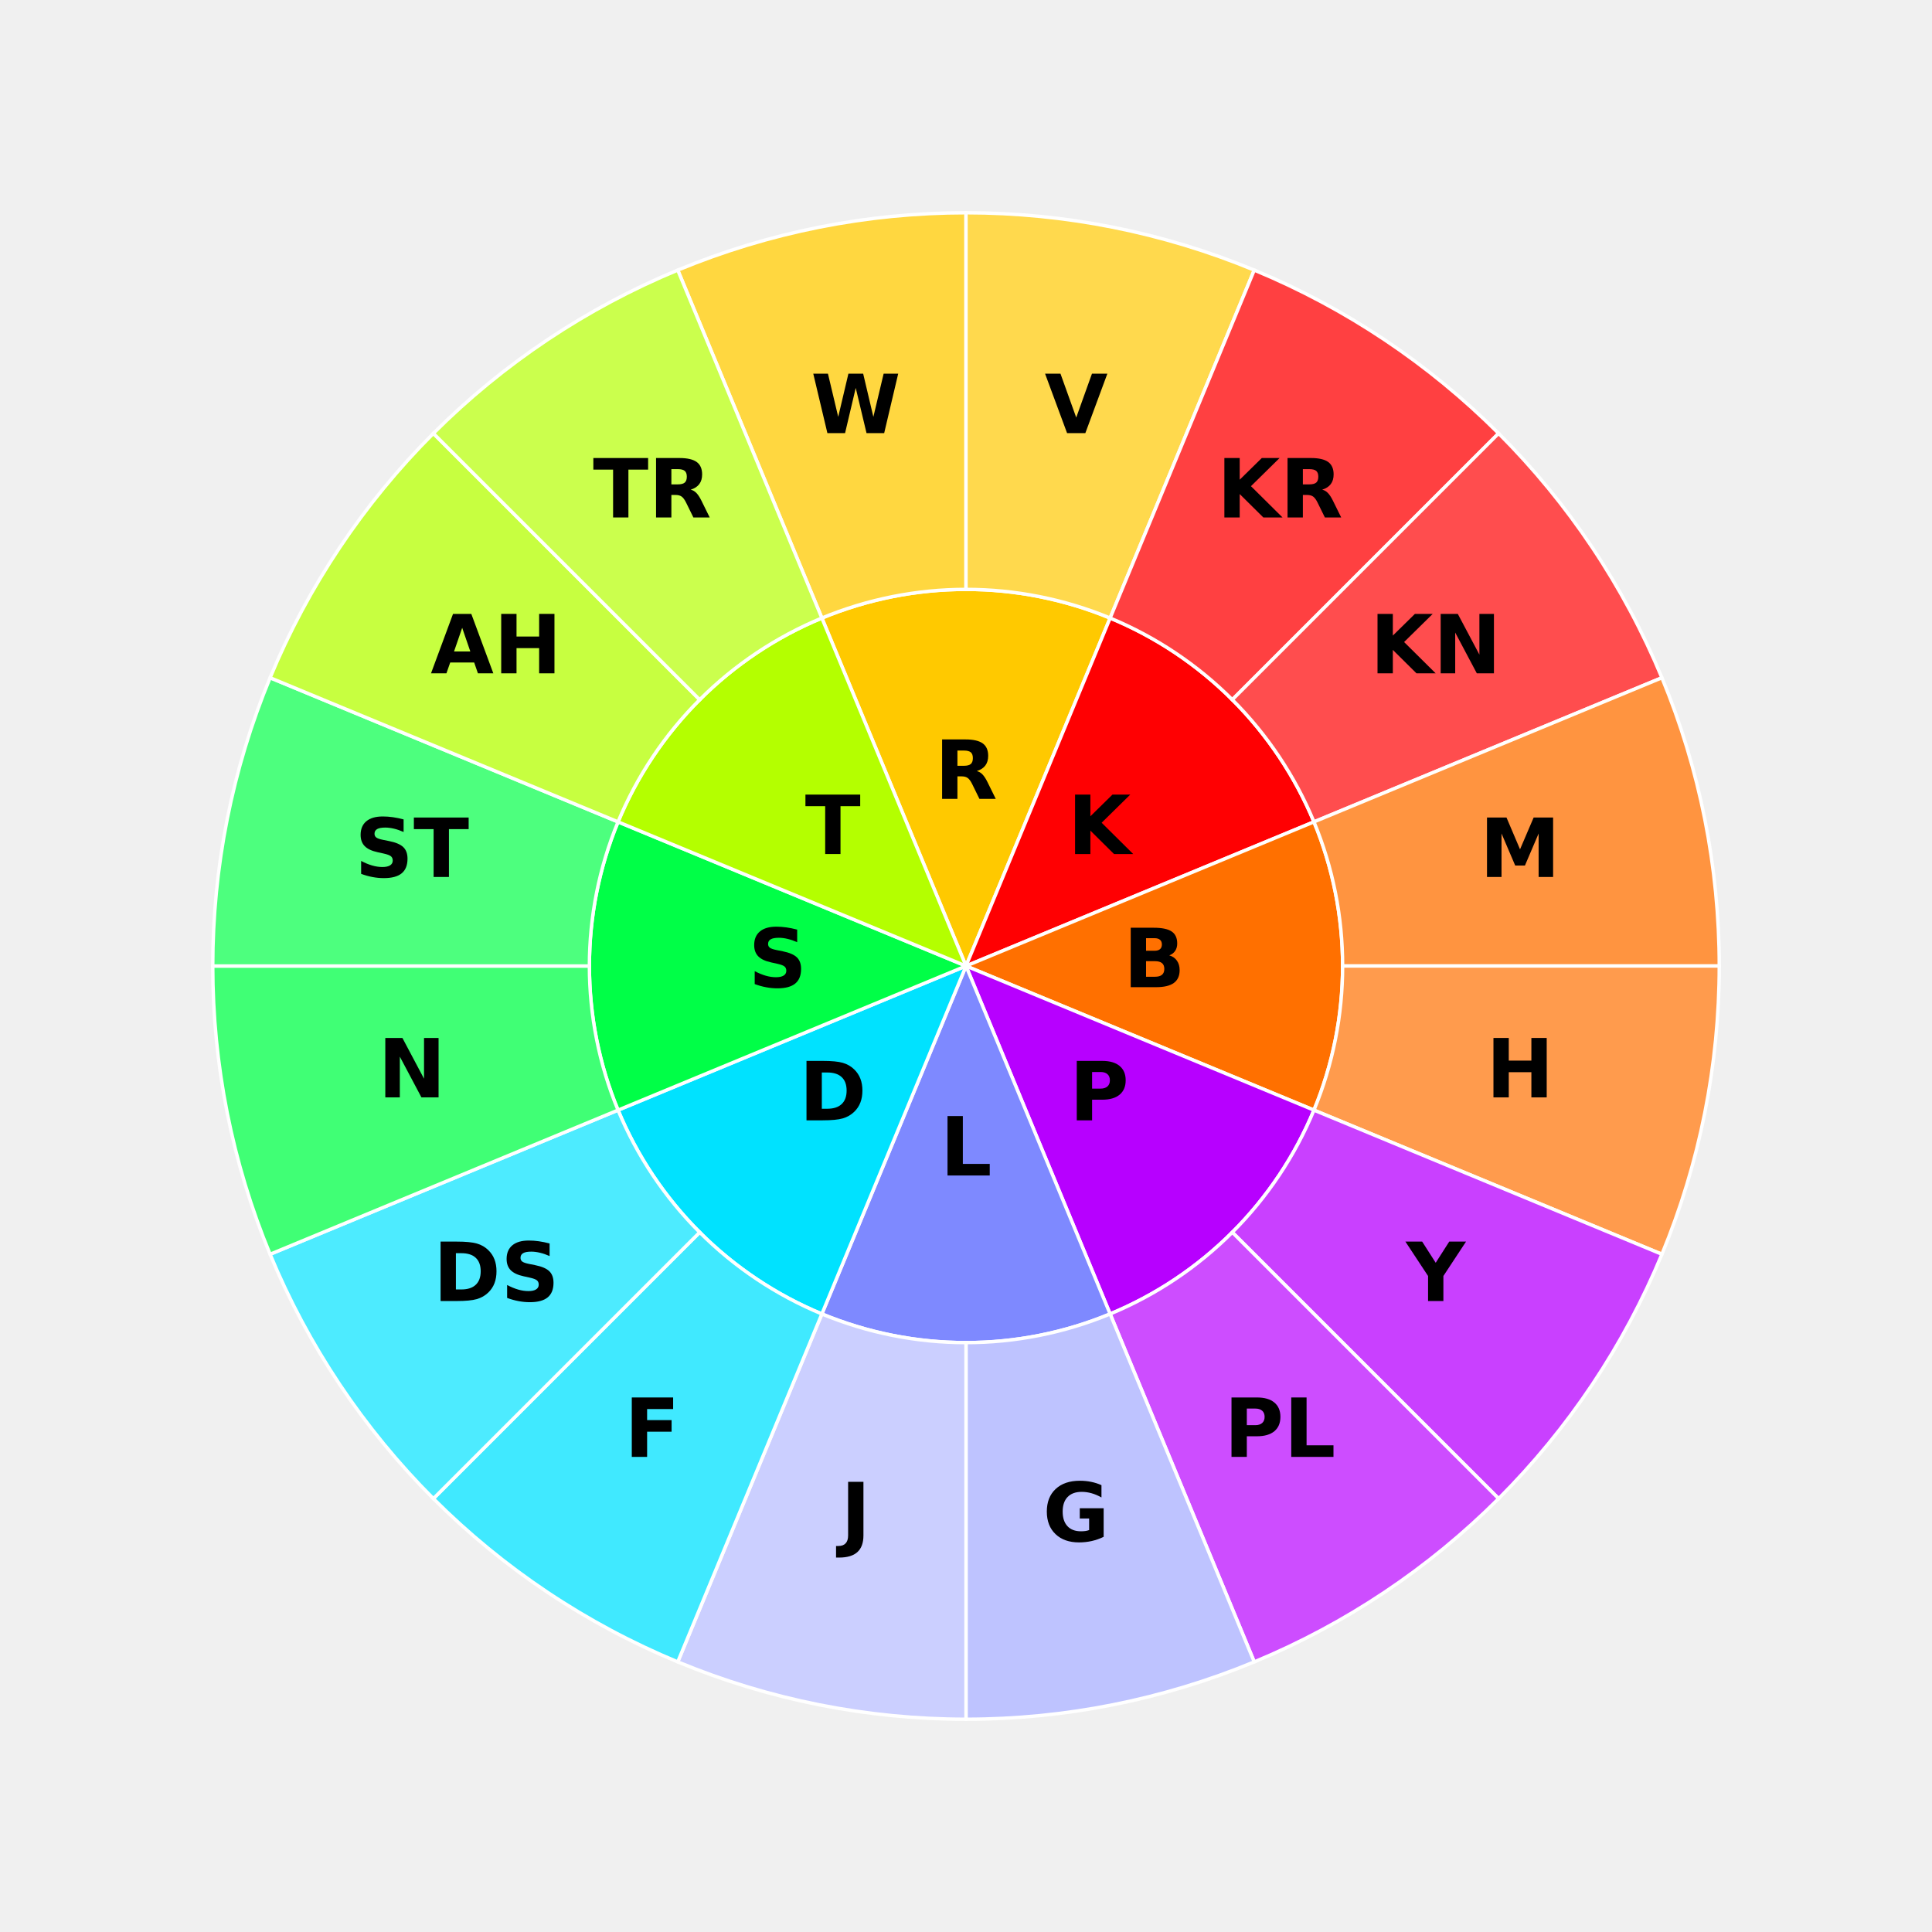
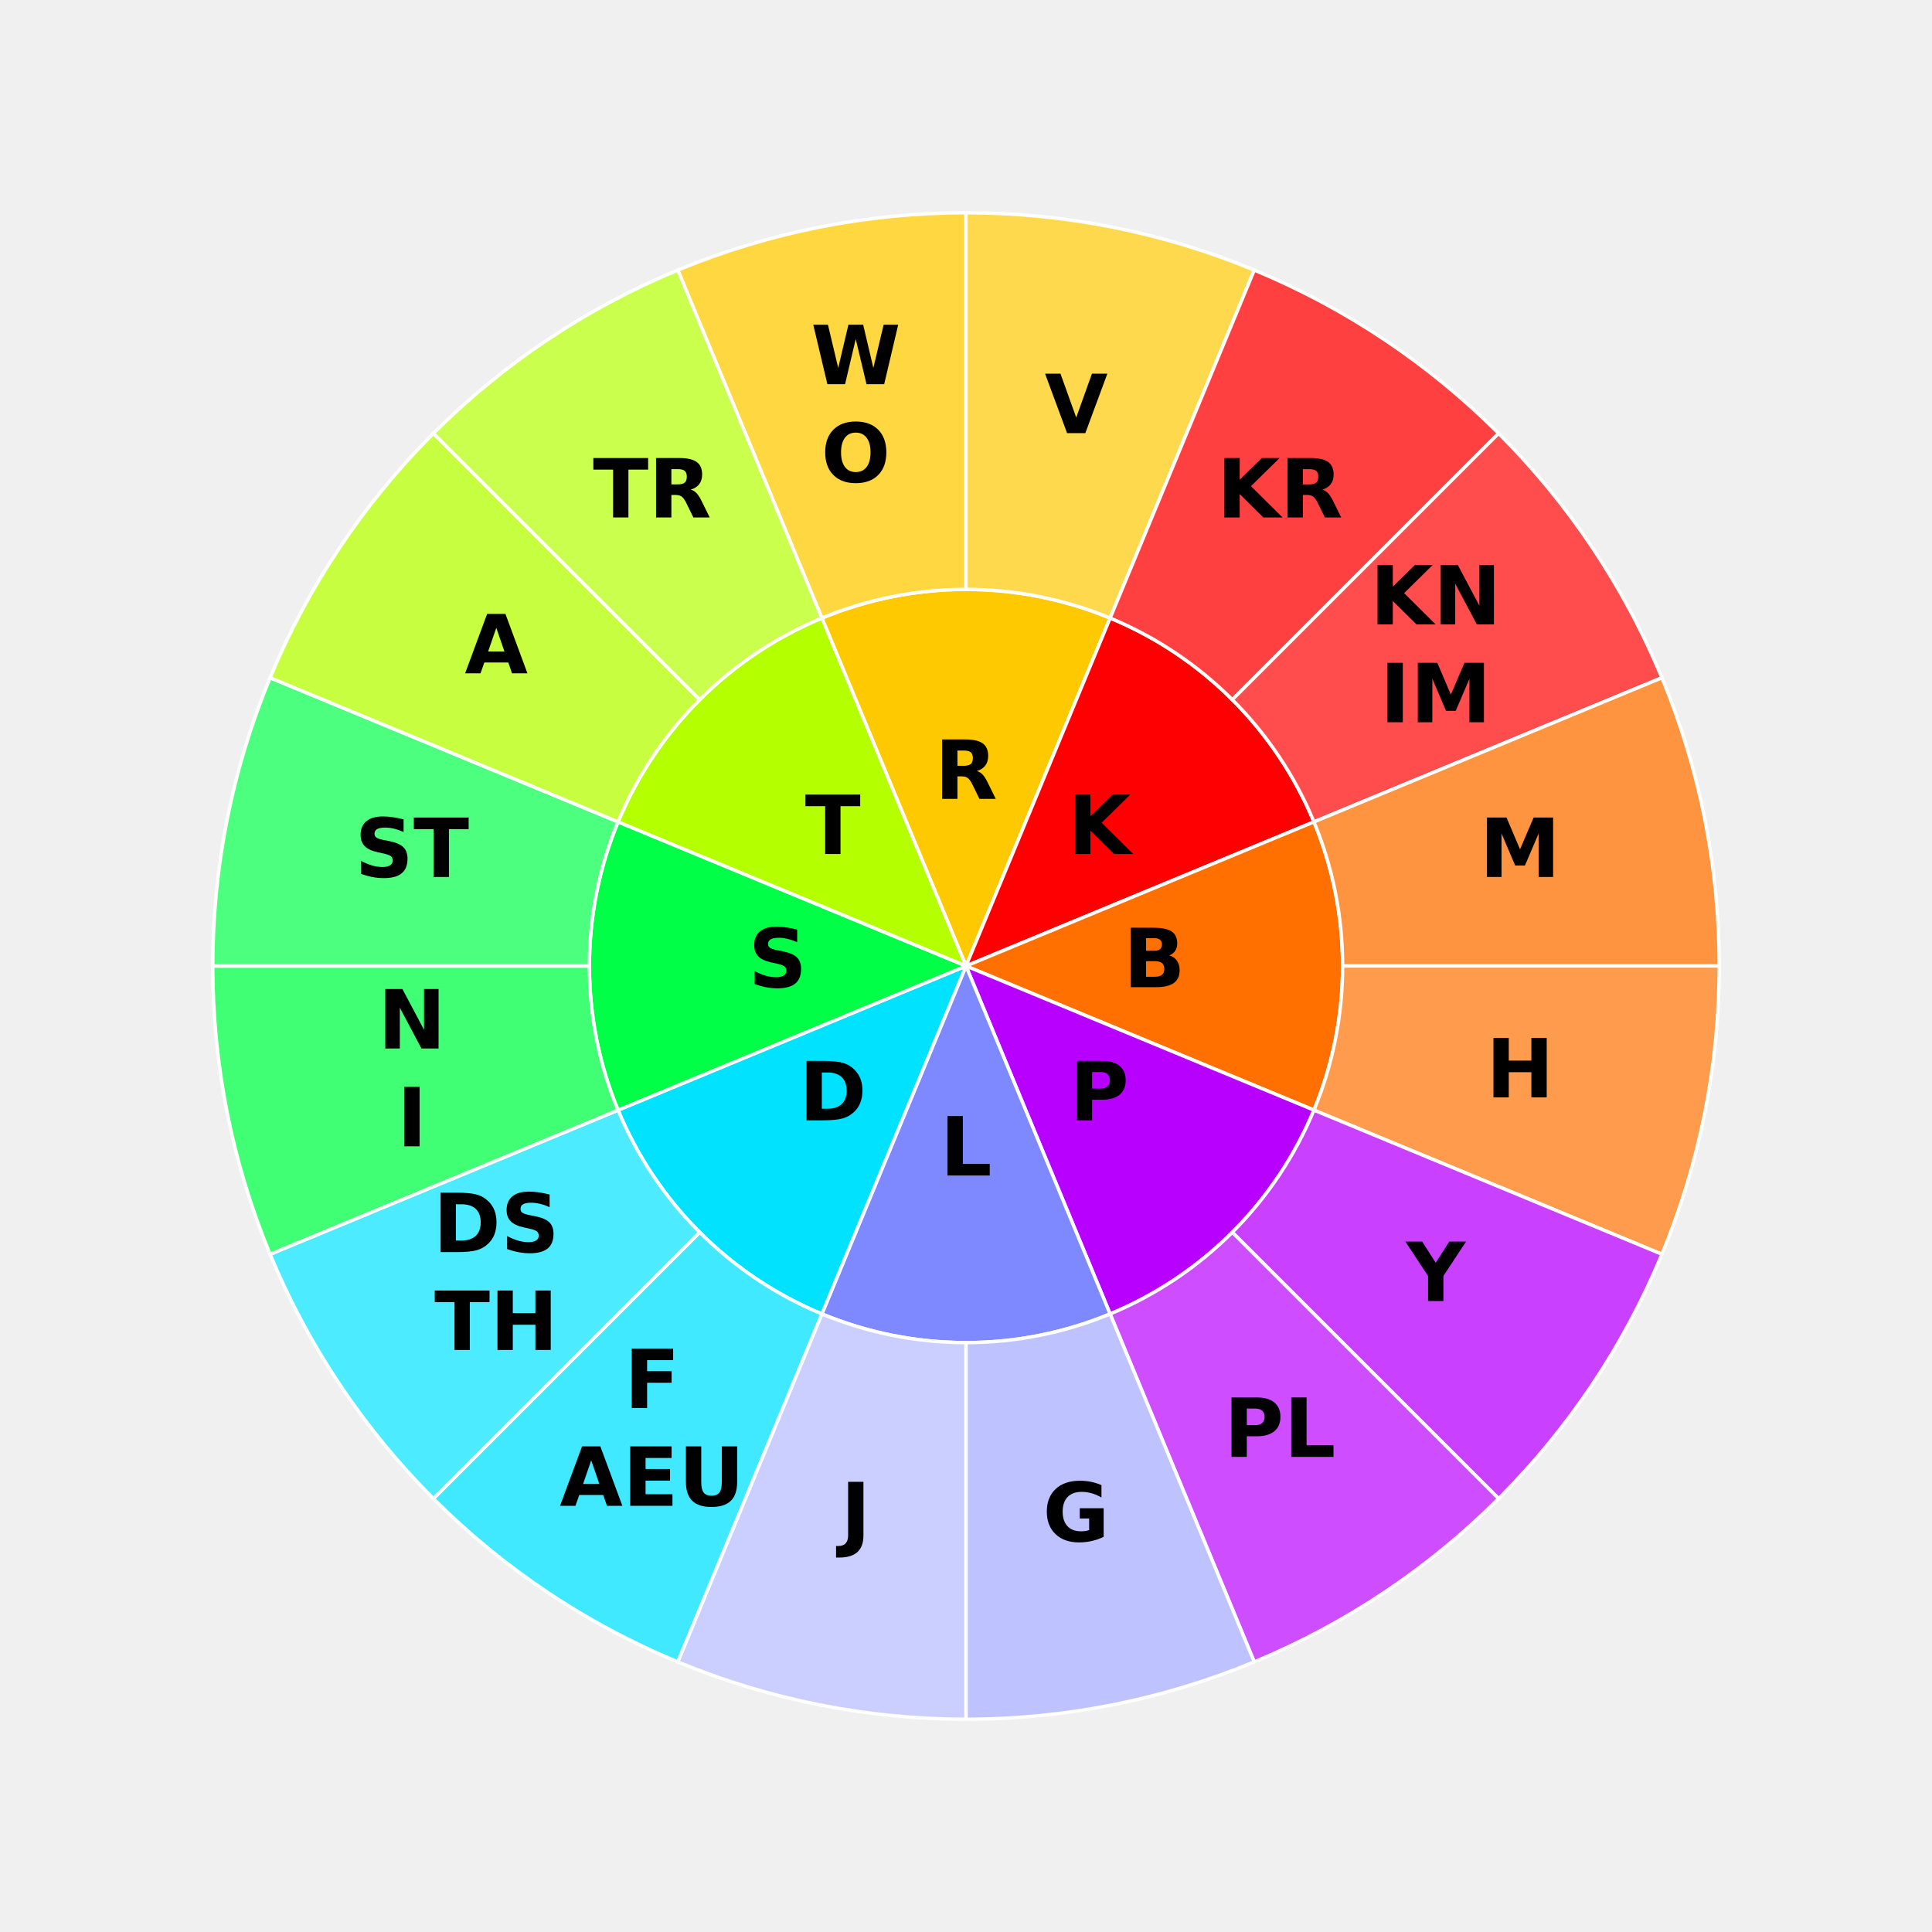
<svg xmlns="http://www.w3.org/2000/svg" xmlns:xlink="http://www.w3.org/1999/xlink" width="568.8pt" height="568.8pt" viewBox="0 0 568.8 568.8" version="1.1">
  <defs>
    <style type="text/css">*{stroke-linejoin: round; stroke-linecap: butt}</style>
  </defs>
  <g id="figure_1">
    <g id="patch_1">
      <path d="M 0 568.8  L 568.8 568.8  L 568.8 0  L 0 0  L 0 568.8  z " style="fill: none" />
    </g>
    <g id="axes_1">
      <g id="patch_2">
        <path d="M 326.832 181.96  C 313.38 176.388 298.961 173.52 284.4 173.52  C 269.839 173.52 255.42 176.388 241.968 181.96  L 284.4 284.4  C 284.4 284.4 284.4 284.4 284.4 284.4  C 284.4 284.4 284.4 284.4 284.4 284.4  z " style="fill: #ffc900; stroke: #ffffff; stroke-linejoin: miter" />
      </g>
      <g id="patch_3">
        <path d="M 386.84 241.968  C 381.268 228.516 373.1 216.292 362.804 205.996  C 352.508 195.7 340.284 187.532 326.832 181.96  L 284.4 284.4  C 284.4 284.4 284.4 284.4 284.4 284.4  C 284.4 284.4 284.4 284.4 284.4 284.4  z " style="fill: #ff0002; stroke: #ffffff; stroke-linejoin: miter" />
      </g>
      <g id="patch_4">
        <path d="M 386.84 326.832  C 392.412 313.38 395.28 298.961 395.28 284.4  C 395.28 269.839 392.412 255.42 386.84 241.968  L 284.4 284.4  C 284.4 284.4 284.4 284.4 284.4 284.4  C 284.4 284.4 284.4 284.4 284.4 284.4  z " style="fill: #ff7000; stroke: #ffffff; stroke-linejoin: miter" />
      </g>
      <g id="patch_5">
        <path d="M 326.832 386.84  C 340.284 381.268 352.508 373.1 362.804 362.804  C 373.1 352.508 381.268 340.284 386.84 326.832  L 284.4 284.4  C 284.4 284.4 284.4 284.4 284.4 284.4  C 284.4 284.4 284.4 284.4 284.4 284.4  z " style="fill: #b700ff; stroke: #ffffff; stroke-linejoin: miter" />
      </g>
      <g id="patch_6">
        <path d="M 241.968 386.84  C 255.42 392.412 269.839 395.28 284.4 395.28  C 298.961 395.28 313.38 392.412 326.832 386.84  L 284.4 284.4  C 284.4 284.4 284.4 284.4 284.4 284.4  C 284.4 284.4 284.4 284.4 284.4 284.4  z " style="fill: #7e89ff; stroke: #ffffff; stroke-linejoin: miter" />
      </g>
      <g id="patch_7">
        <path d="M 181.96 326.832  C 187.532 340.284 195.7 352.508 205.996 362.804  C 216.292 373.1 228.516 381.268 241.968 386.84  L 284.4 284.4  C 284.4 284.4 284.4 284.4 284.4 284.4  C 284.4 284.4 284.4 284.4 284.4 284.4  z " style="fill: #00e2ff; stroke: #ffffff; stroke-linejoin: miter" />
      </g>
      <g id="patch_8">
        <path d="M 181.96 241.968  C 176.388 255.42 173.52 269.839 173.52 284.4  C 173.52 298.961 176.388 313.38 181.96 326.832  L 284.4 284.4  C 284.4 284.4 284.4 284.4 284.4 284.4  C 284.4 284.4 284.4 284.4 284.4 284.4  z " style="fill: #00ff47; stroke: #ffffff; stroke-linejoin: miter" />
      </g>
      <g id="patch_9">
        <path d="M 241.968 181.96  C 228.516 187.532 216.292 195.7 205.996 205.996  C 195.7 216.292 187.532 228.516 181.96 241.968  L 284.4 284.4  C 284.4 284.4 284.4 284.4 284.4 284.4  C 284.4 284.4 284.4 284.4 284.4 284.4  z " style="fill: #b4ff00; stroke: #ffffff; stroke-linejoin: miter" />
      </g>
      <g id="patch_10">
        <path d="M 284.4 62.64  C 269.874 62.64 255.383 64.067 241.137 66.901  C 226.89 69.735 212.956 73.962 199.536 79.52  L 241.968 181.96  C 248.678 179.181 255.645 177.067 262.768 175.651  C 269.892 174.234 277.137 173.52 284.4 173.52  z " style="fill: #ffd740; stroke: #ffffff; stroke-linejoin: miter" />
      </g>
      <g id="patch_11">
        <path d="M 369.264 79.52  C 355.844 73.962 341.91 69.735 327.663 66.901  C 313.417 64.067 298.926 62.64 284.4 62.64  L 284.4 173.52  C 291.663 173.52 298.908 174.234 306.032 175.651  C 313.155 177.067 320.122 179.181 326.832 181.96  z " style="fill: #ffd94d; stroke: #ffffff; stroke-linejoin: miter" />
      </g>
      <g id="patch_12">
        <path d="M 441.208 127.592  C 430.937 117.321 419.681 108.083 407.603 100.013  C 395.525 91.943 382.684 85.079 369.264 79.52  L 326.832 181.96  C 333.542 184.74 339.963 188.172 346.002 192.207  C 352.041 196.242 357.668 200.86 362.804 205.996  z " style="fill: #ff4041; stroke: #ffffff; stroke-linejoin: miter" />
      </g>
      <g id="patch_13">
        <path d="M 489.28 199.536  C 483.721 186.116 476.857 173.275 468.787 161.197  C 460.717 149.119 451.479 137.863 441.208 127.592  L 362.804 205.996  C 367.94 211.132 372.558 216.759 376.593 222.798  C 380.628 228.837 384.06 235.258 386.84 241.968  z " style="fill: #ff4d4e; stroke: #ffffff; stroke-linejoin: miter" />
      </g>
      <g id="patch_14">
        <path d="M 506.16 284.4  C 506.16 269.874 504.733 255.383 501.899 241.137  C 499.065 226.89 494.838 212.956 489.28 199.536  L 386.84 241.968  C 389.619 248.678 391.733 255.645 393.149 262.768  C 394.566 269.892 395.28 277.137 395.28 284.4  z " style="fill: #ff9440; stroke: #ffffff; stroke-linejoin: miter" />
      </g>
      <g id="patch_15">
        <path d="M 489.28 369.264  C 494.838 355.844 499.065 341.91 501.899 327.663  C 504.733 313.417 506.16 298.926 506.16 284.4  L 395.28 284.4  C 395.28 291.663 394.566 298.908 393.149 306.032  C 391.733 313.155 389.619 320.122 386.84 326.832  z " style="fill: #ff9b4d; stroke: #ffffff; stroke-linejoin: miter" />
      </g>
      <g id="patch_16">
        <path d="M 441.208 441.208  C 451.479 430.937 460.717 419.681 468.787 407.603  C 476.857 395.525 483.721 382.684 489.28 369.264  L 386.84 326.832  C 384.06 333.542 380.628 339.963 376.593 346.002  C 372.558 352.041 367.94 357.668 362.804 362.804  z " style="fill: #c940ff; stroke: #ffffff; stroke-linejoin: miter" />
      </g>
      <g id="patch_17">
        <path d="M 369.264 489.28  C 382.684 483.721 395.525 476.857 407.603 468.787  C 419.681 460.717 430.937 451.479 441.208 441.208  L 362.804 362.804  C 357.668 367.94 352.041 372.558 346.002 376.593  C 339.963 380.628 333.542 384.06 326.832 386.84  z " style="fill: #cd4dff; stroke: #ffffff; stroke-linejoin: miter" />
      </g>
      <g id="patch_18">
        <path d="M 284.4 506.16  C 298.926 506.16 313.417 504.733 327.663 501.899  C 341.91 499.065 355.844 494.838 369.264 489.28  L 326.832 386.84  C 320.122 389.619 313.155 391.733 306.032 393.149  C 298.908 394.566 291.663 395.28 284.4 395.28  z " style="fill: #bec3ff; stroke: #ffffff; stroke-linejoin: miter" />
      </g>
      <g id="patch_19">
        <path d="M 199.536 489.28  C 212.956 494.838 226.89 499.065 241.137 501.899  C 255.383 504.733 269.874 506.16 284.4 506.16  L 284.4 395.28  C 277.137 395.28 269.892 394.566 262.768 393.149  C 255.645 391.733 248.678 389.619 241.968 386.84  z " style="fill: #cbcfff; stroke: #ffffff; stroke-linejoin: miter" />
      </g>
      <g id="patch_20">
        <path d="M 127.592 441.208  C 137.863 451.479 149.119 460.717 161.197 468.787  C 173.275 476.857 186.116 483.721 199.536 489.28  L 241.968 386.84  C 235.258 384.06 228.837 380.628 222.798 376.593  C 216.759 372.558 211.132 367.94 205.996 362.804  z " style="fill: #40e9ff; stroke: #ffffff; stroke-linejoin: miter" />
      </g>
      <g id="patch_21">
        <path d="M 79.52 369.264  C 85.079 382.684 91.943 395.525 100.013 407.603  C 108.083 419.681 117.321 430.937 127.592 441.208  L 205.996 362.804  C 200.86 357.668 196.242 352.041 192.207 346.002  C 188.172 339.963 184.74 333.542 181.96 326.832  z " style="fill: #4debff; stroke: #ffffff; stroke-linejoin: miter" />
      </g>
      <g id="patch_22">
        <path d="M 62.64 284.4  C 62.64 298.926 64.067 313.417 66.901 327.663  C 69.735 341.91 73.962 355.844 79.52 369.264  L 181.96 326.832  C 179.181 320.122 177.067 313.155 175.651 306.032  C 174.234 298.908 173.52 291.663 173.52 284.4  z " style="fill: #40ff75; stroke: #ffffff; stroke-linejoin: miter" />
      </g>
      <g id="patch_23">
        <path d="M 79.52 199.536  C 73.962 212.956 69.735 226.89 66.901 241.137  C 64.067 255.383 62.64 269.874 62.64 284.4  L 173.52 284.4  C 173.52 277.137 174.234 269.892 175.651 262.768  C 177.067 255.645 179.181 248.678 181.96 241.968  z " style="fill: #4dff7e; stroke: #ffffff; stroke-linejoin: miter" />
      </g>
      <g id="patch_24">
        <path d="M 127.592 127.592  C 117.321 137.863 108.083 149.119 100.013 161.197  C 91.943 173.275 85.079 186.116 79.52 199.536  L 181.96 241.968  C 184.74 235.258 188.172 228.837 192.207 222.798  C 196.242 216.759 200.86 211.132 205.996 205.996  z " style="fill: #c7ff40; stroke: #ffffff; stroke-linejoin: miter" />
      </g>
      <g id="patch_25">
        <path d="M 199.536 79.52  C 186.116 85.079 173.275 91.943 161.197 100.013  C 149.119 108.083 137.863 117.321 127.592 127.592  L 205.996 205.996  C 211.132 200.86 216.759 196.242 222.798 192.207  C 228.837 188.172 235.258 184.74 241.968 181.96  z " style="fill: #cbff4d; stroke: #ffffff; stroke-linejoin: miter" />
      </g>
      <g id="matplotlib.axis_1" />
      <g id="matplotlib.axis_2" />
      <g id="text_1">
        <g transform="translate(275.16 235.1944) scale(0.24 -0.24)">
          <defs>
            <path id="DejaVuSans-Bold-35" d="M 2297 2597  Q 2675 2597 2839 2737  Q 3003 2878 3003 3200  Q 3003 3519 2839 3656  Q 2675 3794 2297 3794  L 1791 3794  L 1791 2597  L 2297 2597  z M 1791 1766  L 1791 0  L 588 0  L 588 4666  L 2425 4666  Q 3347 4666 3776 4356  Q 4206 4047 4206 3378  Q 4206 2916 3982 2619  Q 3759 2322 3309 2181  Q 3556 2125 3751 1926  Q 3947 1728 4147 1325  L 4800 0  L 3519 0  L 2950 1159  Q 2778 1509 2601 1637  Q 2425 1766 2131 1766  L 1791 1766  z " transform="scale(0.015625)" />
          </defs>
          <use xlink:href="#DejaVuSans-Bold-35" />
        </g>
      </g>
      <g id="text_2">
        <g transform="translate(314.3039 251.4324) scale(0.24 -0.24)">
          <defs>
            <path id="DejaVuSans-Bold-2e" d="M 588 4666  L 1791 4666  L 1791 2963  L 3525 4666  L 4922 4666  L 2675 2456  L 5153 0  L 3647 0  L 1791 1838  L 1791 0  L 588 0  L 588 4666  z " transform="scale(0.015625)" />
          </defs>
          <use xlink:href="#DejaVuSans-Bold-2e" />
        </g>
      </g>
      <g id="text_3">
        <g transform="translate(330.6938 290.6344) scale(0.24 -0.24)">
          <defs>
            <path id="DejaVuSans-Bold-25" d="M 2456 2859  Q 2741 2859 2887 2984  Q 3034 3109 3034 3353  Q 3034 3594 2887 3720  Q 2741 3847 2456 3847  L 1791 3847  L 1791 2859  L 2456 2859  z M 2497 819  Q 2859 819 3042 972  Q 3225 1125 3225 1434  Q 3225 1738 3044 1889  Q 2863 2041 2497 2041  L 1791 2041  L 1791 819  L 2497 819  z M 3616 2497  Q 4003 2384 4215 2081  Q 4428 1778 4428 1338  Q 4428 663 3972 331  Q 3516 0 2584 0  L 588 0  L 588 4666  L 2394 4666  Q 3366 4666 3802 4372  Q 4238 4078 4238 3431  Q 4238 3091 4078 2852  Q 3919 2613 3616 2497  z " transform="scale(0.015625)" />
          </defs>
          <use xlink:href="#DejaVuSans-Bold-25" />
        </g>
      </g>
      <g id="text_4">
        <g transform="translate(314.8064 329.8364) scale(0.24 -0.24)">
          <defs>
            <path id="DejaVuSans-Bold-33" d="M 588 4666  L 2584 4666  Q 3475 4666 3951 4270  Q 4428 3875 4428 3144  Q 4428 2409 3951 2014  Q 3475 1619 2584 1619  L 1791 1619  L 1791 0  L 588 0  L 588 4666  z M 1791 3794  L 1791 2491  L 2456 2491  Q 2806 2491 2997 2661  Q 3188 2831 3188 3144  Q 3188 3456 2997 3625  Q 2806 3794 2456 3794  L 1791 3794  z " transform="scale(0.015625)" />
          </defs>
          <use xlink:href="#DejaVuSans-Bold-33" />
        </g>
      </g>
      <g id="text_5">
        <g transform="translate(276.7538 346.0744) scale(0.24 -0.24)">
          <defs>
            <path id="DejaVuSans-Bold-2f" d="M 588 4666  L 1791 4666  L 1791 909  L 3903 909  L 3903 0  L 588 0  L 588 4666  z " transform="scale(0.015625)" />
          </defs>
          <use xlink:href="#DejaVuSans-Bold-2f" />
        </g>
      </g>
      <g id="text_6">
        <g transform="translate(235.2361 329.8364) scale(0.24 -0.24)">
          <defs>
            <path id="DejaVuSans-Bold-27" d="M 1791 3756  L 1791 909  L 2222 909  Q 2959 909 3348 1275  Q 3738 1641 3738 2338  Q 3738 3031 3350 3393  Q 2963 3756 2222 3756  L 1791 3756  z M 588 4666  L 1856 4666  Q 2919 4666 3439 4514  Q 3959 4363 4331 4000  Q 4659 3684 4818 3271  Q 4978 2859 4978 2338  Q 4978 1809 4818 1395  Q 4659 981 4331 666  Q 3956 303 3431 151  Q 2906 0 1856 0  L 588 0  L 588 4666  z " transform="scale(0.015625)" />
          </defs>
          <use xlink:href="#DejaVuSans-Bold-27" />
        </g>
      </g>
      <g id="text_7">
        <g transform="translate(220.3181 290.6344) scale(0.24 -0.24)">
          <defs>
            <path id="DejaVuSans-Bold-36" d="M 3834 4519  L 3834 3531  Q 3450 3703 3084 3790  Q 2719 3878 2394 3878  Q 1963 3878 1756 3759  Q 1550 3641 1550 3391  Q 1550 3203 1689 3098  Q 1828 2994 2194 2919  L 2706 2816  Q 3484 2659 3812 2340  Q 4141 2022 4141 1434  Q 4141 663 3683 286  Q 3225 -91 2284 -91  Q 1841 -91 1394 -6  Q 947 78 500 244  L 500 1259  Q 947 1022 1364 901  Q 1781 781 2169 781  Q 2563 781 2772 912  Q 2981 1044 2981 1288  Q 2981 1506 2839 1625  Q 2697 1744 2272 1838  L 1806 1941  Q 1106 2091 782 2419  Q 459 2747 459 3303  Q 459 4000 909 4375  Q 1359 4750 2203 4750  Q 2588 4750 2994 4692  Q 3400 4634 3834 4519  z " transform="scale(0.015625)" />
          </defs>
          <use xlink:href="#DejaVuSans-Bold-36" />
        </g>
      </g>
      <g id="text_8">
        <g transform="translate(237.0118 251.4324) scale(0.24 -0.24)">
          <defs>
            <path id="DejaVuSans-Bold-37" d="M 31 4666  L 4331 4666  L 4331 3756  L 2784 3756  L 2784 0  L 1581 0  L 1581 3756  L 31 3756  L 31 4666  z " transform="scale(0.015625)" />
          </defs>
          <use xlink:href="#DejaVuSans-Bold-37" />
        </g>
      </g>
      <g id="text_9">
-         <g transform="translate(238.717 127.5102) scale(0.24 -0.24)">
+         <g transform="translate(238.717 113.1078) scale(0.24 -0.24)">
          <defs>
            <path id="DejaVuSans-Bold-3a" d="M 191 4666  L 1344 4666  L 2150 1275  L 2950 4666  L 4109 4666  L 4909 1275  L 5716 4666  L 6859 4666  L 5759 0  L 4372 0  L 3525 3547  L 2688 0  L 1300 0  L 191 4666  z " transform="scale(0.015625)" />
          </defs>
          <use xlink:href="#DejaVuSans-Bold-3a" />
+         </g>
+         <g transform="translate(241.7507 141.9125) scale(0.24 -0.24)">
+           <defs>
+             <path id="DejaVuSans-Bold-32" d="M 2719 3878  Q 2169 3878 1866 3472  Q 1563 3066 1563 2328  Q 1563 1594 1866 1187  Q 2169 781 2719 781  Q 3272 781 3575 1187  Q 3878 1594 3878 2328  Q 3878 3066 3575 3472  Q 3272 3878 2719 3878  z M 2719 4750  Q 3844 4750 4481 4106  Q 5119 3463 5119 2328  Q 5119 1197 4481 553  Q 3844 -91 2719 -91  Q 1597 -91 958 553  Q 319 1197 319 2328  Q 319 3463 958 4106  Q 1597 4750 2719 4750  z " transform="scale(0.015625)" />
+           </defs>
+           <use xlink:href="#DejaVuSans-Bold-32" />
        </g>
      </g>
      <g id="text_10">
        <g transform="translate(307.5605 127.5102) scale(0.24 -0.24)">
          <defs>
            <path id="DejaVuSans-Bold-39" d="M 31 4666  L 1241 4666  L 2478 1222  L 3713 4666  L 4922 4666  L 3194 0  L 1759 0  L 31 4666  z " transform="scale(0.015625)" />
          </defs>
          <use xlink:href="#DejaVuSans-Bold-39" />
        </g>
      </g>
      <g id="text_11">
        <g transform="translate(358.2643 152.3443) scale(0.24 -0.24)">
          <use xlink:href="#DejaVuSans-Bold-2e" />
          <use xlink:href="#DejaVuSans-Bold-35" transform="translate(77.48438 0)" />
        </g>
      </g>
      <g id="text_12">
-         <g transform="translate(403.3494 198.2319) scale(0.24 -0.24)">
+         <g transform="translate(403.3494 183.8296) scale(0.24 -0.24)">
          <defs>
            <path id="DejaVuSans-Bold-31" d="M 588 4666  L 1931 4666  L 3628 1466  L 3628 4666  L 4769 4666  L 4769 0  L 3425 0  L 1728 3200  L 1728 0  L 588 0  L 588 4666  z " transform="scale(0.015625)" />
          </defs>
          <use xlink:href="#DejaVuSans-Bold-2e" />
          <use xlink:href="#DejaVuSans-Bold-31" transform="translate(77.48438 0)" />
        </g>
+         <g transform="translate(406.2838 212.6343) scale(0.24 -0.24)">
+           <defs>
+             <path id="DejaVuSans-Bold-2c" d="M 588 4666  L 1791 4666  L 1791 0  L 588 0  L 588 4666  z " transform="scale(0.015625)" />
+             <path id="DejaVuSans-Bold-30" d="M 588 4666  L 2119 4666  L 3181 2169  L 4250 4666  L 5778 4666  L 5778 0  L 4641 0  L 4641 3413  L 3566 897  L 2803 897  L 1728 3413  L 1728 0  L 588 0  L 588 4666  z " transform="scale(0.015625)" />
+           </defs>
+           <use xlink:href="#DejaVuSans-Bold-2c" />
+           <use xlink:href="#DejaVuSans-Bold-30" transform="translate(37.20312 0)" />
+         </g>
      </g>
      <g id="text_13">
        <g transform="translate(435.5823 258.187) scale(0.24 -0.24)">
-           <defs>
-             <path id="DejaVuSans-Bold-30" d="M 588 4666  L 2119 4666  L 3181 2169  L 4250 4666  L 5778 4666  L 5778 0  L 4641 0  L 4641 3413  L 3566 897  L 2803 897  L 1728 3413  L 1728 0  L 588 0  L 588 4666  z " transform="scale(0.015625)" />
-           </defs>
          <use xlink:href="#DejaVuSans-Bold-30" />
        </g>
      </g>
      <g id="text_14">
        <g transform="translate(437.4817 323.0818) scale(0.24 -0.24)">
          <defs>
            <path id="DejaVuSans-Bold-2b" d="M 588 4666  L 1791 4666  L 1791 2888  L 3566 2888  L 3566 4666  L 4769 4666  L 4769 0  L 3566 0  L 3566 1978  L 1791 1978  L 1791 0  L 588 0  L 588 4666  z " transform="scale(0.015625)" />
          </defs>
          <use xlink:href="#DejaVuSans-Bold-2b" />
        </g>
      </g>
      <g id="text_15">
        <g transform="translate(414.0013 383.0368) scale(0.24 -0.24)">
          <defs>
            <path id="DejaVuSans-Bold-3c" d="M -63 4666  L 1253 4666  L 2316 3003  L 3378 4666  L 4697 4666  L 2919 1966  L 2919 0  L 1716 0  L 1716 1966  L -63 4666  z " transform="scale(0.015625)" />
          </defs>
          <use xlink:href="#DejaVuSans-Bold-3c" />
        </g>
      </g>
      <g id="text_16">
        <g transform="translate(360.3606 428.9244) scale(0.24 -0.24)">
          <use xlink:href="#DejaVuSans-Bold-33" />
          <use xlink:href="#DejaVuSans-Bold-2f" transform="translate(73.29688 0)" />
        </g>
      </g>
      <g id="text_17">
        <g transform="translate(306.998 453.7586) scale(0.24 -0.24)">
          <defs>
            <path id="DejaVuSans-Bold-2a" d="M 4781 347  Q 4331 128 3847 18  Q 3363 -91 2847 -91  Q 1681 -91 1000 561  Q 319 1213 319 2328  Q 319 3456 1012 4103  Q 1706 4750 2913 4750  Q 3378 4750 3804 4662  Q 4231 4575 4609 4403  L 4609 3438  Q 4219 3659 3833 3768  Q 3447 3878 3059 3878  Q 2341 3878 1952 3476  Q 1563 3075 1563 2328  Q 1563 1588 1938 1184  Q 2313 781 3003 781  Q 3191 781 3352 804  Q 3513 828 3641 878  L 3641 1784  L 2906 1784  L 2906 2591  L 4781 2591  L 4781 347  z " transform="scale(0.015625)" />
          </defs>
          <use xlink:href="#DejaVuSans-Bold-2a" />
        </g>
      </g>
      <g id="text_18">
        <g transform="translate(247.4882 453.7586) scale(0.24 -0.24)">
          <defs>
            <path id="DejaVuSans-Bold-2d" d="M 588 4666  L 1791 4666  L 1791 453  Q 1791 -419 1317 -850  Q 844 -1281 -116 -1281  L -359 -1281  L -359 -372  L -172 -372  Q 203 -372 395 -162  Q 588 47 588 453  L 588 4666  z " transform="scale(0.015625)" />
          </defs>
          <use xlink:href="#DejaVuSans-Bold-2d" />
        </g>
      </g>
      <g id="text_19">
-         <g transform="translate(183.8001 428.9244) scale(0.24 -0.24)">
+         <g transform="translate(183.8001 414.5221) scale(0.24 -0.24)">
          <defs>
            <path id="DejaVuSans-Bold-29" d="M 588 4666  L 3834 4666  L 3834 3756  L 1791 3756  L 1791 2888  L 3713 2888  L 3713 1978  L 1791 1978  L 1791 0  L 588 0  L 588 4666  z " transform="scale(0.015625)" />
          </defs>
          <use xlink:href="#DejaVuSans-Bold-29" />
        </g>
+         <g transform="translate(164.7688 443.3267) scale(0.24 -0.24)">
+           <defs>
+             <path id="DejaVuSans-Bold-24" d="M 3419 850  L 1538 850  L 1241 0  L 31 0  L 1759 4666  L 3194 4666  L 4922 0  L 3713 0  L 3419 850  z M 1838 1716  L 3116 1716  L 2478 3572  L 1838 1716  z " transform="scale(0.015625)" />
+             <path id="DejaVuSans-Bold-28" d="M 588 4666  L 3834 4666  L 3834 3756  L 1791 3756  L 1791 2888  L 3713 2888  L 3713 1978  L 1791 1978  L 1791 909  L 3903 909  L 3903 0  L 588 0  L 588 4666  z " transform="scale(0.015625)" />
+             <path id="DejaVuSans-Bold-38" d="M 588 4666  L 1791 4666  L 1791 1869  Q 1791 1291 1980 1042  Q 2169 794 2597 794  Q 3028 794 3217 1042  Q 3406 1291 3406 1869  L 3406 4666  L 4609 4666  L 4609 1869  Q 4609 878 4112 393  Q 3616 -91 2597 -91  Q 1581 -91 1084 393  Q 588 878 588 1869  L 588 4666  z " transform="scale(0.015625)" />
+           </defs>
+           <use xlink:href="#DejaVuSans-Bold-24" />
+           <use xlink:href="#DejaVuSans-Bold-28" transform="translate(77.39062 0)" />
+           <use xlink:href="#DejaVuSans-Bold-38" transform="translate(145.7031 0)" />
+         </g>
      </g>
      <g id="text_20">
-         <g transform="translate(127.5062 383.0368) scale(0.24 -0.24)">
+         <g transform="translate(127.5062 368.6345) scale(0.24 -0.24)">
          <use xlink:href="#DejaVuSans-Bold-27" />
          <use xlink:href="#DejaVuSans-Bold-36" transform="translate(83.01562 0)" />
        </g>
+         <g transform="translate(127.8812 397.4392) scale(0.24 -0.24)">
+           <use xlink:href="#DejaVuSans-Bold-37" />
+           <use xlink:href="#DejaVuSans-Bold-2b" transform="translate(68.21875 0)" />
+         </g>
      </g>
      <g id="text_21">
-         <g transform="translate(111.2333 323.0818) scale(0.24 -0.24)">
+         <g transform="translate(111.2333 308.6795) scale(0.24 -0.24)">
          <use xlink:href="#DejaVuSans-Bold-31" />
+         </g>
+         <g transform="translate(116.8114 337.4841) scale(0.24 -0.24)">
+           <use xlink:href="#DejaVuSans-Bold-2c" />
        </g>
      </g>
      <g id="text_22">
        <g transform="translate(104.4477 258.187) scale(0.24 -0.24)">
          <use xlink:href="#DejaVuSans-Bold-36" />
          <use xlink:href="#DejaVuSans-Bold-37" transform="translate(72.01562 0)" />
        </g>
      </g>
      <g id="text_23">
-         <g transform="translate(126.7806 198.2319) scale(0.24 -0.24)">
-           <defs>
-             <path id="DejaVuSans-Bold-24" d="M 3419 850  L 1538 850  L 1241 0  L 31 0  L 1759 4666  L 3194 4666  L 4922 0  L 3713 0  L 3419 850  z M 1838 1716  L 3116 1716  L 2478 3572  L 1838 1716  z " transform="scale(0.015625)" />
-           </defs>
+         <g transform="translate(136.8231 198.2319) scale(0.24 -0.24)">
          <use xlink:href="#DejaVuSans-Bold-24" />
-           <use xlink:href="#DejaVuSans-Bold-2b" transform="translate(77.39062 0)" />
        </g>
      </g>
      <g id="text_24">
        <g transform="translate(174.5713 152.3443) scale(0.24 -0.24)">
          <use xlink:href="#DejaVuSans-Bold-37" />
          <use xlink:href="#DejaVuSans-Bold-35" transform="translate(68.21875 0)" />
        </g>
      </g>
    </g>
  </g>
</svg>
